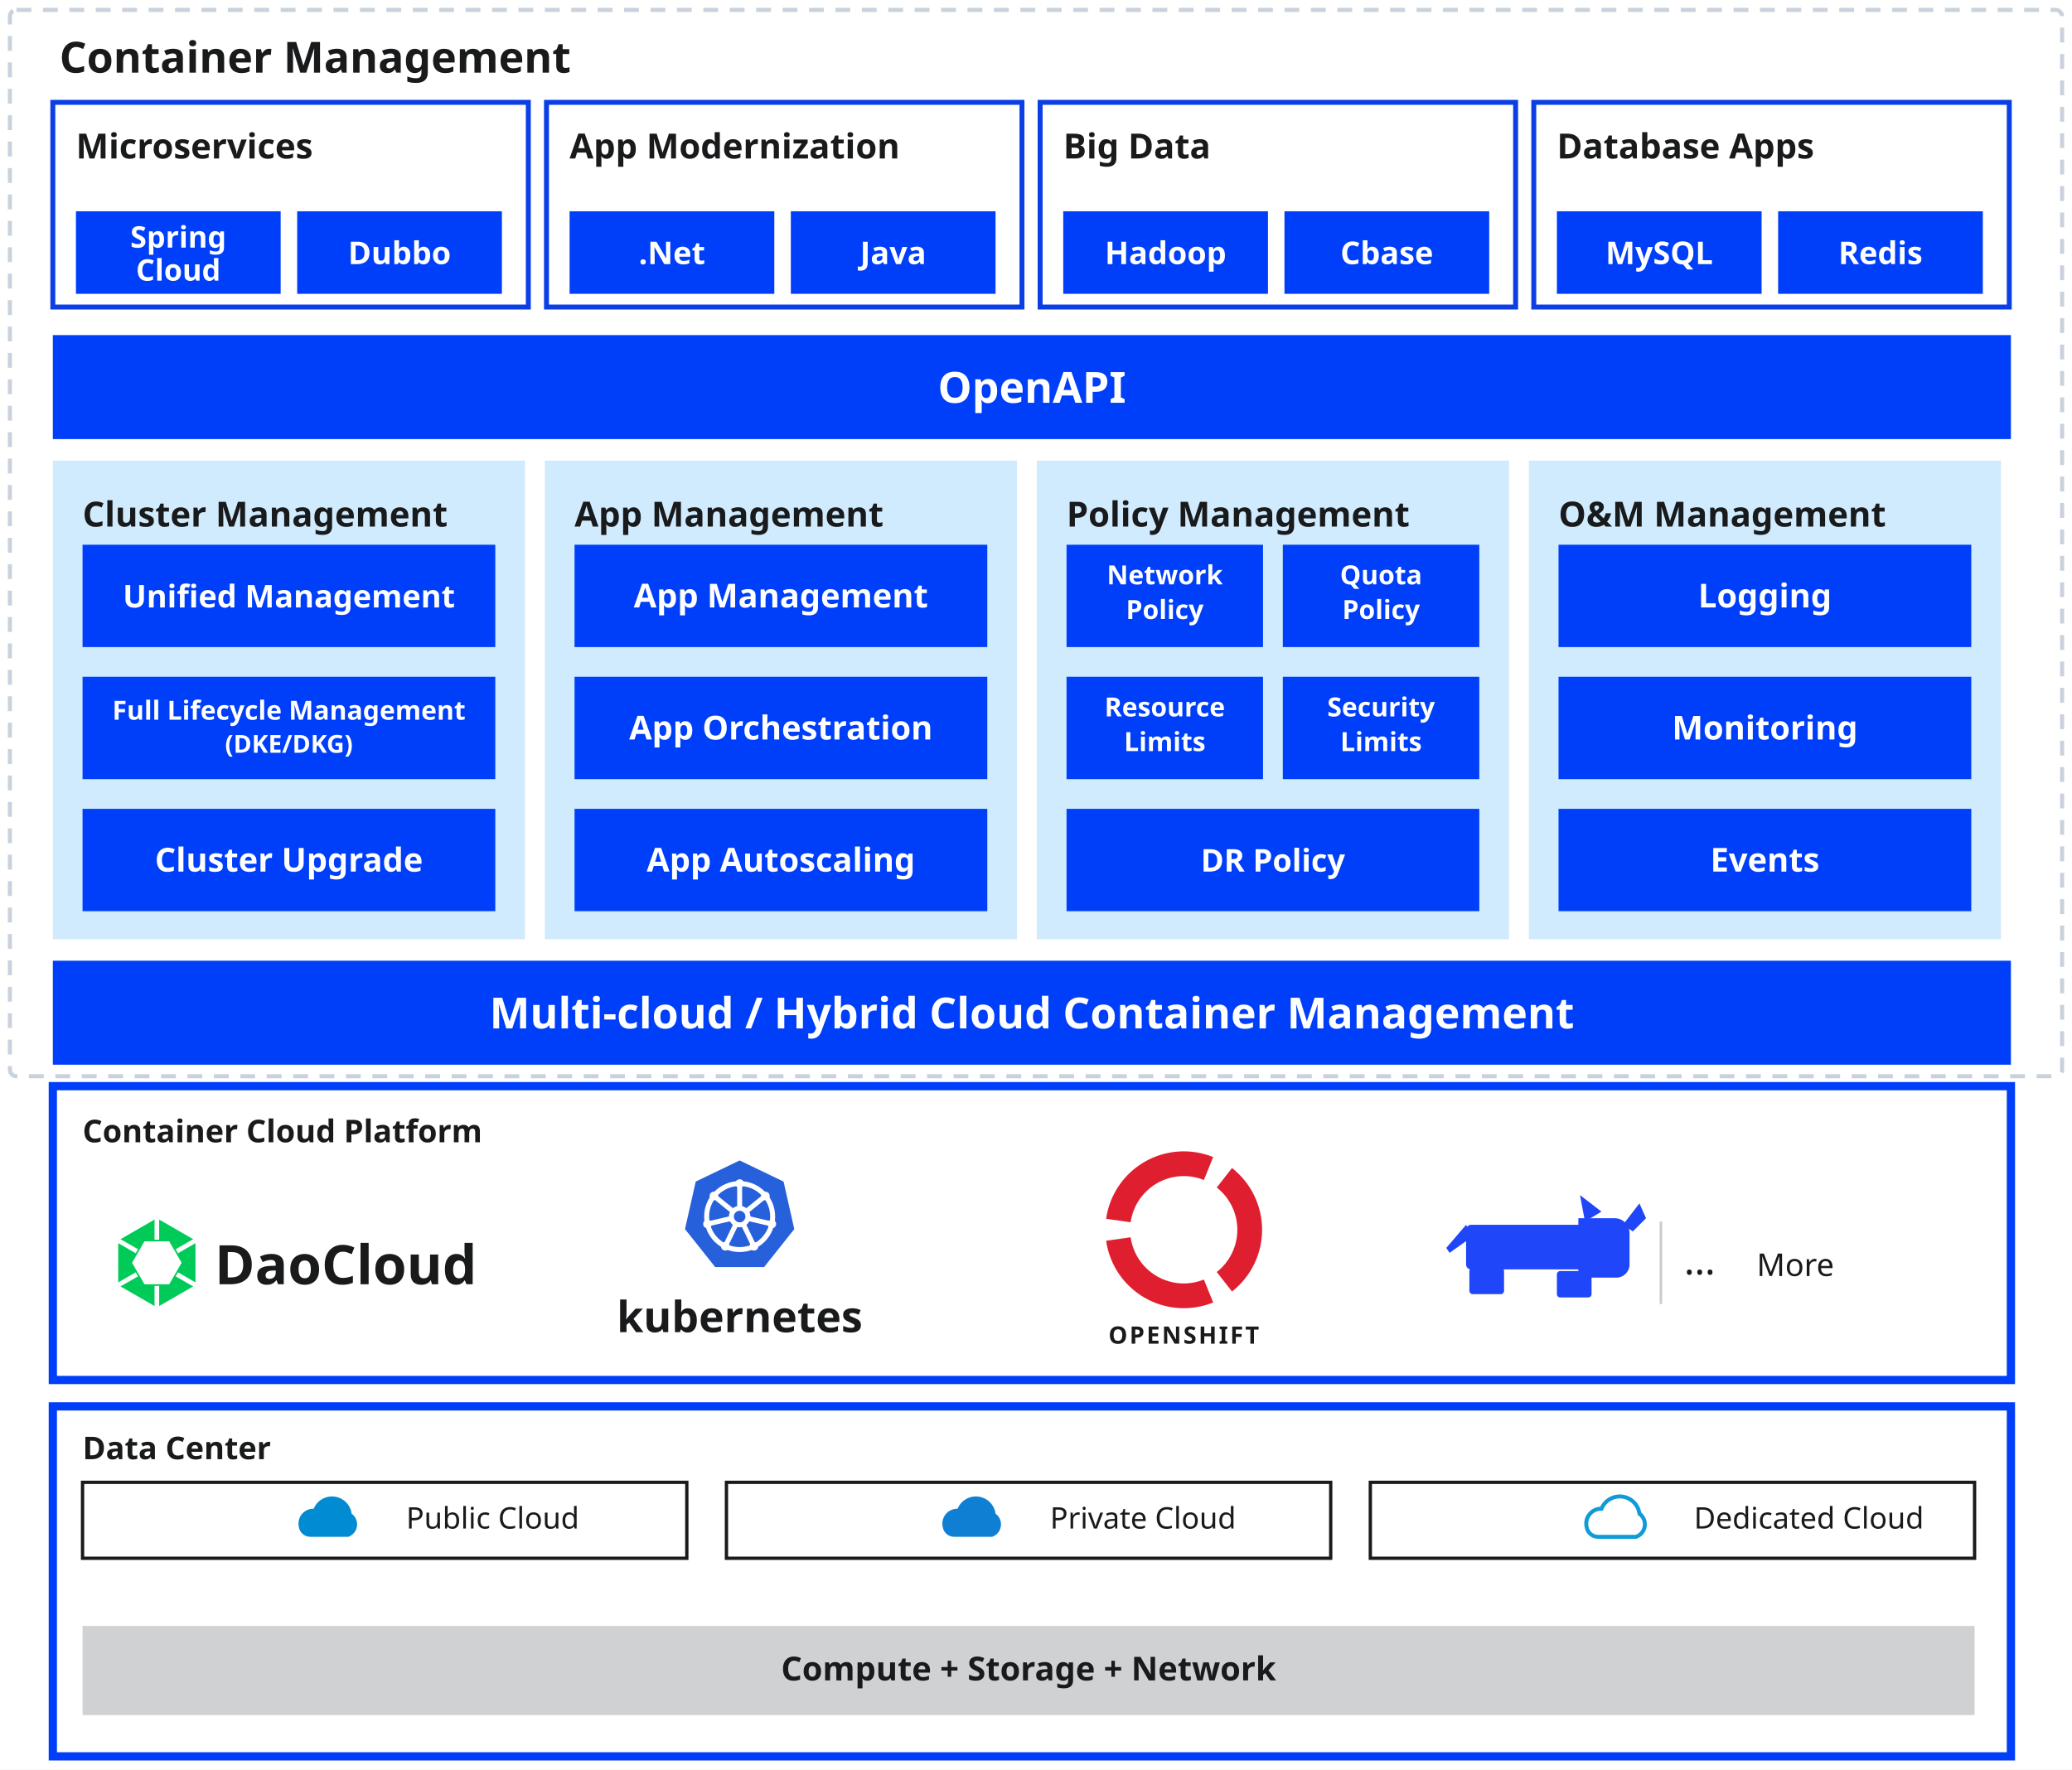
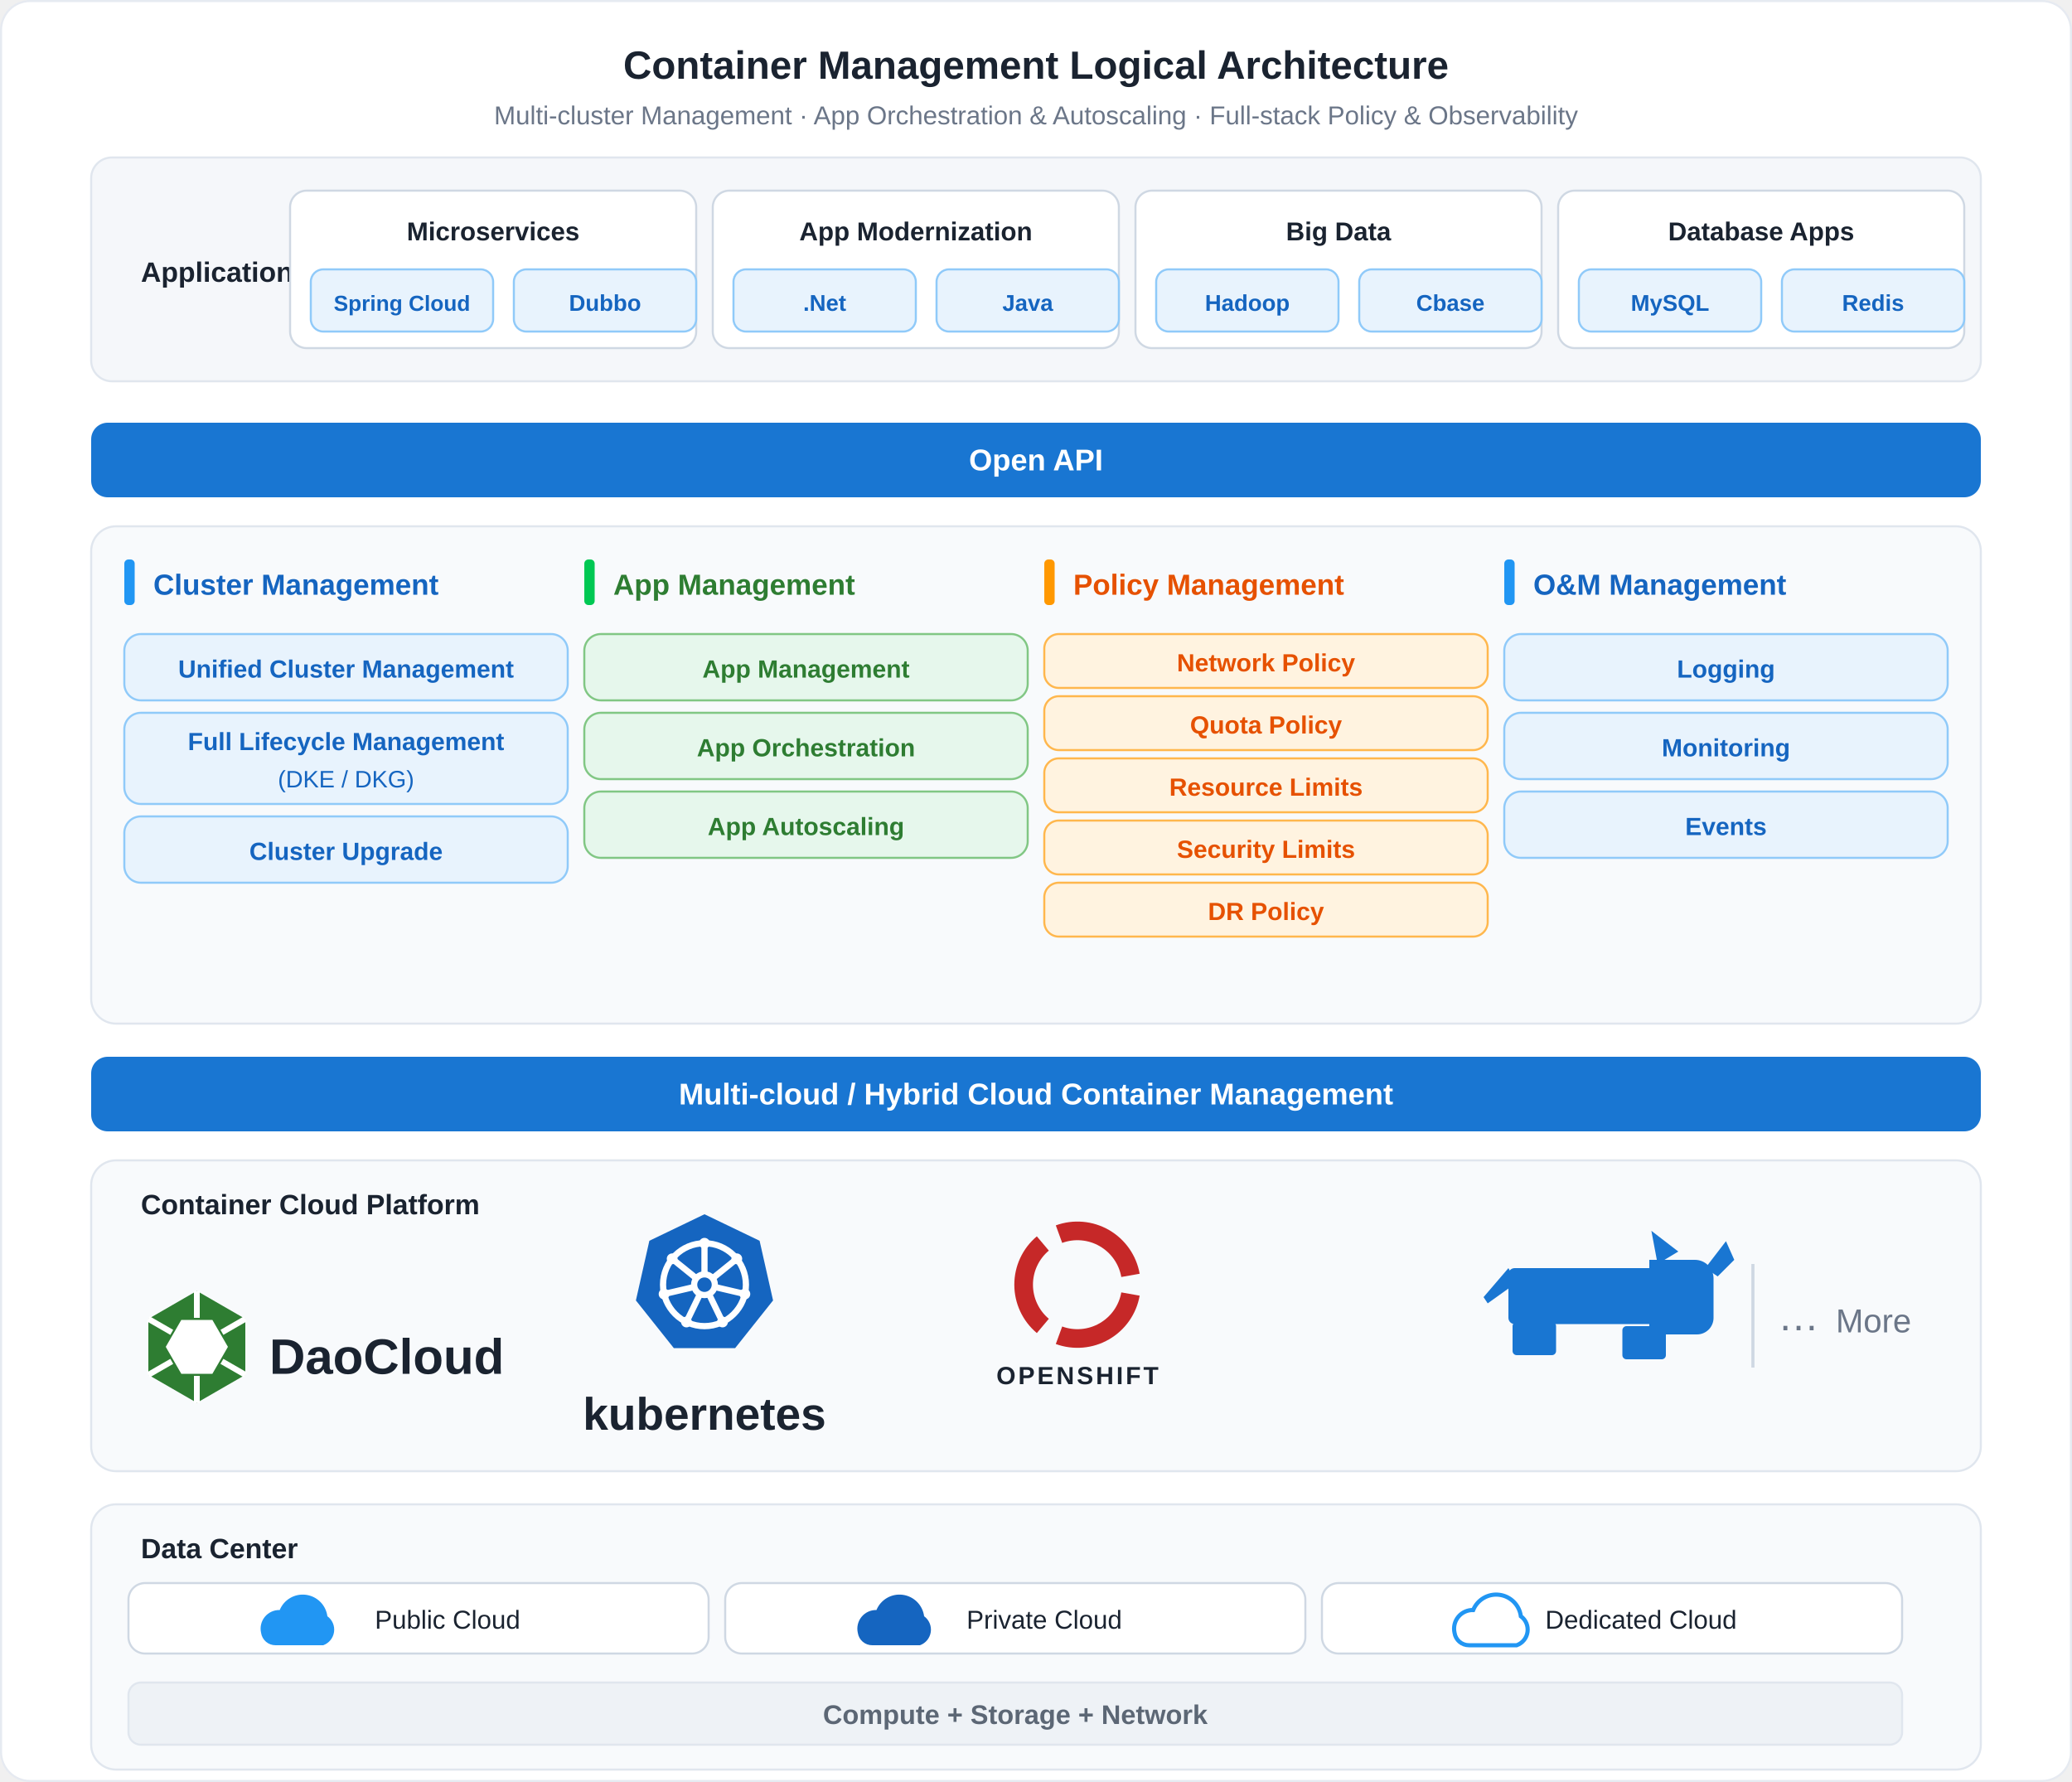
- <svg xmlns="http://www.w3.org/2000/svg" viewBox="0 0 1255 1072" width="100%" role="img" aria-label="DCE Container Management logical architecture" font-family="'Noto Sans','Helvetica Neue',Arial,system-ui,sans-serif">
-   <rect width="1255" height="1072" fill="#FFFFFF" />
-   <rect x="6" y="6" width="1243" height="646" rx="4" fill="none" stroke="#C9D2DC" stroke-width="2.5" stroke-dasharray="9 7" />
-   <text x="36" y="44" font-size="26" font-weight="700" fill="#191A1B">Container Management</text>
-   <rect x="32" y="62" width="288" height="124" fill="#FFFFFF" stroke="#0B3FE5" stroke-width="3" />
-   <text x="46" y="96" font-size="21" font-weight="700" fill="#191A1B">Microservices</text>
-   <rect x="46" y="128" width="124" height="50" fill="#003FF9" />
-   <text x="108.0" y="150" font-size="18" font-weight="600" fill="#FFFFFF" text-anchor="middle">Spring</text>
-   <text x="108.0" y="170" font-size="18" font-weight="600" fill="#FFFFFF" text-anchor="middle">Cloud</text>
-   <rect x="180" y="128" width="124" height="50" fill="#003FF9" />
-   <text x="242.0" y="160.0" font-size="19" font-weight="600" fill="#FFFFFF" text-anchor="middle">Dubbo</text>
-   <rect x="331" y="62" width="288" height="124" fill="#FFFFFF" stroke="#0B3FE5" stroke-width="3" />
-   <text x="345" y="96" font-size="21" font-weight="700" fill="#191A1B">App Modernization</text>
-   <rect x="345" y="128" width="124" height="50" fill="#003FF9" />
-   <text x="407.0" y="160.0" font-size="19" font-weight="600" fill="#FFFFFF" text-anchor="middle">.Net</text>
-   <rect x="479" y="128" width="124" height="50" fill="#003FF9" />
-   <text x="541.0" y="160.0" font-size="19" font-weight="600" fill="#FFFFFF" text-anchor="middle">Java</text>
-   <rect x="630" y="62" width="288" height="124" fill="#FFFFFF" stroke="#0B3FE5" stroke-width="3" />
-   <text x="644" y="96" font-size="21" font-weight="700" fill="#191A1B">Big Data</text>
-   <rect x="644" y="128" width="124" height="50" fill="#003FF9" />
-   <text x="706.0" y="160.0" font-size="19" font-weight="600" fill="#FFFFFF" text-anchor="middle">Hadoop</text>
-   <rect x="778" y="128" width="124" height="50" fill="#003FF9" />
-   <text x="840.0" y="160.0" font-size="19" font-weight="600" fill="#FFFFFF" text-anchor="middle">Cbase</text>
-   <rect x="929" y="62" width="288" height="124" fill="#FFFFFF" stroke="#0B3FE5" stroke-width="3" />
-   <text x="943" y="96" font-size="21" font-weight="700" fill="#191A1B">Database Apps</text>
-   <rect x="943" y="128" width="124" height="50" fill="#003FF9" />
-   <text x="1005.0" y="160.0" font-size="19" font-weight="600" fill="#FFFFFF" text-anchor="middle">MySQL</text>
-   <rect x="1077" y="128" width="124" height="50" fill="#003FF9" />
-   <text x="1139.0" y="160.0" font-size="19" font-weight="600" fill="#FFFFFF" text-anchor="middle">Redis</text>
-   <rect x="32" y="203" width="1186" height="63" fill="#003FF9" />
-   <text x="625" y="244" font-size="26" font-weight="700" fill="#FFFFFF" text-anchor="middle">OpenAPI</text>
-   <rect x="32" y="279" width="286" height="290" fill="#D1EBFE" />
-   <text x="50" y="319" font-size="21" font-weight="700" fill="#191A1B">Cluster Management</text>
-   <rect x="50" y="330" width="250" height="62" fill="#003FF9" />
-   <text x="175" y="368.0" font-size="19" font-weight="600" fill="#FFFFFF" text-anchor="middle">Unified Management</text>
-   <rect x="50" y="410" width="250" height="62" fill="#003FF9" />
-   <text x="175" y="436" font-size="16" font-weight="600" fill="#FFFFFF" text-anchor="middle">Full Lifecycle Management</text>
-   <text x="175" y="456" font-size="15" font-weight="600" fill="#FFFFFF" text-anchor="middle">(DKE/DKG)</text>
-   <rect x="50" y="490" width="250" height="62" fill="#003FF9" />
-   <text x="175" y="528.0" font-size="20" font-weight="600" fill="#FFFFFF" text-anchor="middle">Cluster Upgrade</text>
-   <rect x="330" y="279" width="286" height="290" fill="#D1EBFE" />
-   <text x="348" y="319" font-size="21" font-weight="700" fill="#191A1B">App Management</text>
-   <rect x="348" y="330" width="250" height="62" fill="#003FF9" />
-   <text x="473" y="368.0" font-size="20" font-weight="600" fill="#FFFFFF" text-anchor="middle">App Management</text>
-   <rect x="348" y="410" width="250" height="62" fill="#003FF9" />
-   <text x="473" y="448.0" font-size="20" font-weight="600" fill="#FFFFFF" text-anchor="middle">App Orchestration</text>
-   <rect x="348" y="490" width="250" height="62" fill="#003FF9" />
-   <text x="473" y="528.0" font-size="20" font-weight="600" fill="#FFFFFF" text-anchor="middle">App Autoscaling</text>
-   <rect x="628" y="279" width="286" height="290" fill="#D1EBFE" />
-   <text x="646" y="319" font-size="21" font-weight="700" fill="#191A1B">Policy Management</text>
-   <rect x="646" y="330" width="119" height="62" fill="#003FF9" />
-   <text x="705.5" y="354" font-size="16" font-weight="600" fill="#FFFFFF" text-anchor="middle">Network</text>
-   <text x="705.5" y="375" font-size="16" font-weight="600" fill="#FFFFFF" text-anchor="middle">Policy</text>
-   <rect x="777" y="330" width="119" height="62" fill="#003FF9" />
-   <text x="836.5" y="354" font-size="16" font-weight="600" fill="#FFFFFF" text-anchor="middle">Quota</text>
-   <text x="836.5" y="375" font-size="16" font-weight="600" fill="#FFFFFF" text-anchor="middle">Policy</text>
-   <rect x="646" y="410" width="119" height="62" fill="#003FF9" />
-   <text x="705.5" y="434" font-size="16" font-weight="600" fill="#FFFFFF" text-anchor="middle">Resource</text>
-   <text x="705.5" y="455" font-size="16" font-weight="600" fill="#FFFFFF" text-anchor="middle">Limits</text>
-   <rect x="777" y="410" width="119" height="62" fill="#003FF9" />
-   <text x="836.5" y="434" font-size="16" font-weight="600" fill="#FFFFFF" text-anchor="middle">Security</text>
-   <text x="836.5" y="455" font-size="16" font-weight="600" fill="#FFFFFF" text-anchor="middle">Limits</text>
-   <rect x="646" y="490" width="250" height="62" fill="#003FF9" />
-   <text x="771" y="528.0" font-size="19" font-weight="600" fill="#FFFFFF" text-anchor="middle">DR Policy</text>
-   <rect x="926" y="279" width="286" height="290" fill="#D1EBFE" />
-   <text x="944" y="319" font-size="21" font-weight="700" fill="#191A1B">O&amp;M Management</text>
-   <rect x="944" y="330" width="250" height="62" fill="#003FF9" />
-   <text x="1069" y="368.0" font-size="20" font-weight="600" fill="#FFFFFF" text-anchor="middle">Logging</text>
-   <rect x="944" y="410" width="250" height="62" fill="#003FF9" />
-   <text x="1069" y="448.0" font-size="20" font-weight="600" fill="#FFFFFF" text-anchor="middle">Monitoring</text>
-   <rect x="944" y="490" width="250" height="62" fill="#003FF9" />
-   <text x="1069" y="528.0" font-size="20" font-weight="600" fill="#FFFFFF" text-anchor="middle">Events</text>
-   <rect x="32" y="582" width="1186" height="63" fill="#003FF9" />
-   <text x="625" y="623" font-size="26" font-weight="700" fill="#FFFFFF" text-anchor="middle">Multi-cloud / Hybrid Cloud Container Management</text>
-   <rect x="32" y="658" width="1186" height="178" fill="#FFFFFF" stroke="#003FF9" stroke-width="5" />
-   <text x="50" y="692" font-size="19" font-weight="700" fill="#191A1B">Container Cloud Platform</text>
-   <polygon points="95.0,738.0 71.6,751.5 71.6,778.5 95.0,792.0 118.4,778.5 118.4,751.5" fill="#00CB59" />
-   <polygon points="102.5,752.0 87.5,752.0 80.0,765.0 87.5,778.0 102.5,778.0 110.0,765.0" fill="#FFFFFF" />
-   <line x1="95.0" y1="751.0" x2="95.0" y2="738.0" stroke="#FFFFFF" stroke-width="2.8" />
-   <line x1="82.9" y1="758.0" x2="71.6" y2="751.5" stroke="#FFFFFF" stroke-width="2.8" />
-   <line x1="82.9" y1="772.0" x2="71.6" y2="778.5" stroke="#FFFFFF" stroke-width="2.8" />
-   <line x1="95.0" y1="779.0" x2="95.0" y2="792.0" stroke="#FFFFFF" stroke-width="2.8" />
-   <line x1="107.1" y1="772.0" x2="118.4" y2="778.5" stroke="#FFFFFF" stroke-width="2.8" />
-   <line x1="107.1" y1="758.0" x2="118.4" y2="751.5" stroke="#FFFFFF" stroke-width="2.8" />
-   <text x="130" y="778" font-size="33" font-weight="700" fill="#191A1B">DaoCloud</text>
-   <polygon points="448.0,703.0 421.4,715.8 414.9,744.6 433.2,767.6 462.8,767.6 481.1,744.6 474.6,715.8" fill="#2760DB" />
-   <circle cx="448" cy="737" r="20" fill="none" stroke="#FFFFFF" stroke-width="3" />
-   <line x1="448.0" y1="731.0" x2="448.0" y2="717.0" stroke="#FFFFFF" stroke-width="3" stroke-linecap="round" />
-   <circle cx="448.0" cy="717.0" r="2.6" fill="#FFFFFF" />
-   <line x1="443.3" y1="733.3" x2="432.4" y2="724.5" stroke="#FFFFFF" stroke-width="3" stroke-linecap="round" />
-   <circle cx="432.4" cy="724.5" r="2.6" fill="#FFFFFF" />
-   <line x1="442.2" y1="738.3" x2="428.5" y2="741.5" stroke="#FFFFFF" stroke-width="3" stroke-linecap="round" />
-   <circle cx="428.5" cy="741.5" r="2.6" fill="#FFFFFF" />
-   <line x1="445.4" y1="742.4" x2="439.3" y2="755.0" stroke="#FFFFFF" stroke-width="3" stroke-linecap="round" />
-   <circle cx="439.3" cy="755.0" r="2.6" fill="#FFFFFF" />
-   <line x1="450.6" y1="742.4" x2="456.7" y2="755.0" stroke="#FFFFFF" stroke-width="3" stroke-linecap="round" />
-   <circle cx="456.7" cy="755.0" r="2.6" fill="#FFFFFF" />
-   <line x1="453.8" y1="738.3" x2="467.5" y2="741.5" stroke="#FFFFFF" stroke-width="3" stroke-linecap="round" />
-   <circle cx="467.5" cy="741.5" r="2.6" fill="#FFFFFF" />
-   <line x1="452.7" y1="733.3" x2="463.6" y2="724.5" stroke="#FFFFFF" stroke-width="3" stroke-linecap="round" />
-   <circle cx="463.6" cy="724.5" r="2.6" fill="#FFFFFF" />
-   <circle cx="448" cy="737" r="5" fill="none" stroke="#FFFFFF" stroke-width="3" />
-   <text x="448" y="807" font-size="26" font-weight="700" fill="#191A1B" text-anchor="middle">kubernetes</text>
-   <path d="M732.0 707.9 A40 40 0 0 0 677.4 739.4" fill="none" stroke="#DF1F30" stroke-width="15" />
-   <path d="M677.4 750.6 A40 40 0 0 0 732.0 782.1" fill="none" stroke="#DF1F30" stroke-width="15" />
-   <path d="M741.6 776.5 A40 40 0 0 0 741.6 713.5" fill="none" stroke="#DF1F30" stroke-width="15" />
-   <text x="717" y="814" font-size="14.5" font-weight="700" fill="#191A1B" letter-spacing="1.2" text-anchor="middle">OPENSHIFT</text>
-   <g fill="#1F46F9">
-     <rect x="888" y="742" width="74" height="27" rx="3" />
-     <path d="M956 738 h22 a9 9 0 0 1 9 9 v19 a8 8 0 0 1 -8 8 h-23 z" />
-     <path d="M960 740 l-3 -16 l13 10 z" />
-     <path d="M983 742 l10 -13 l4 9 l-8 8 z" />
-     <rect x="890" y="768" width="21" height="16" rx="2" />
-     <rect x="943" y="770" width="21" height="16" rx="2" />
-     <path d="M888 742 l4 7 l-14 10 l-2 -3 z" />
+ <svg xmlns="http://www.w3.org/2000/svg" viewBox="0 0 1000 860" width="100%" role="img" aria-labelledby="ktitle kdesc" font-family="-apple-system,'Segoe UI','Helvetica Neue',Arial,system-ui,sans-serif">
+   <style>
+     @media (prefers-color-scheme: dark) {
+       rect[x="0.5"] { fill: rgba(255,255,255,0.015); stroke: #2e3540; }
+       [fill="#ffffff"]:not([x="0.5"]) { fill: #232936; }
+       [fill="#f5f7fa"] { fill: #1e2530; }
+       [fill="#f8fafc"] { fill: #1a212c; }
+       [fill="#eef2f6"] { fill: #232b38; }
+       [fill="#e8f3fd"] { fill: #1c2838; }
+       [fill="#e6f7ec"] { fill: #1b2c22; }
+       [fill="#fff3e0"] { fill: #2b2519; }
+       [fill="#1a2330"] { fill: #e6ebf2; }
+       [fill="#5c6775"] { fill: #b6bfcb; }
+       [fill="#6b7688"] { fill: #8b95a5; }
+       [fill="#1565c0"] { fill: #64b5f6; }
+       [fill="#2e7d32"] { fill: #81c784; }
+       [fill="#e65100"] { fill: #ffb74d; }
+       [fill="#c62828"] { fill: #ef9a9a; }
+       [fill="#1976d2"] { fill: #42a5f5; }
+       [fill="#2196f3"] { fill: #42a5f5; }
+       [stroke="#e0e6ee"] { stroke: #2e3540; }
+       [stroke="#e6eaf1"] { stroke: #2e3540; }
+       [stroke="#cfd8e3"] { stroke: #3a4450; }
+       [stroke="#90caf9"] { stroke: #2c4a6e; }
+       [stroke="#81c784"] { stroke: #2c5940; }
+       [stroke="#ffb74d"] { stroke: #5c4a26; }
+       [stroke="#2196f3"] { stroke: #42a5f5; }
+       [stroke="#ffffff"] { stroke: #232936; }
+     }
+   </style>
+   <rect x="0.5" y="0.5" width="999" height="859" rx="14" fill="#ffffff" stroke="#e6eaf1" />
+   <text x="500" text-anchor="middle" y="38" font-size="19" font-weight="600" fill="#1a2330">Container Management Logical Architecture</text>
+   <text x="500" text-anchor="middle" y="60" font-size="12.5" fill="#6b7688">Multi-cluster Management · App Orchestration &amp; Autoscaling · Full-stack Policy &amp; Observability</text>
+   <rect x="44" y="76" width="912" height="108" rx="10" fill="#f5f7fa" stroke="#e0e6ee" />
+   <text x="68" y="136" font-size="13.5" font-weight="700" fill="#1a2330">Applications</text>
+   <g text-anchor="middle">
+     <rect x="140" y="92" width="196" height="76" rx="8" fill="#ffffff" stroke="#cfd8e3" />
+     <text x="238" y="116" font-size="12.5" font-weight="700" fill="#1a2330">Microservices</text>
+     <rect x="150" y="130" width="88" height="30" rx="6" fill="#e8f3fd" stroke="#90caf9" />
+     <text x="194" y="150" font-size="10.5" font-weight="600" fill="#1565c0">Spring Cloud</text>
+     <rect x="248" y="130" width="88" height="30" rx="6" fill="#e8f3fd" stroke="#90caf9" />
+     <text x="292" y="150" font-size="11" font-weight="600" fill="#1565c0">Dubbo</text>
+     <rect x="344" y="92" width="196" height="76" rx="8" fill="#ffffff" stroke="#cfd8e3" />
+     <text x="442" y="116" font-size="12.5" font-weight="700" fill="#1a2330">App Modernization</text>
+     <rect x="354" y="130" width="88" height="30" rx="6" fill="#e8f3fd" stroke="#90caf9" />
+     <text x="398" y="150" font-size="11" font-weight="600" fill="#1565c0">.Net</text>
+     <rect x="452" y="130" width="88" height="30" rx="6" fill="#e8f3fd" stroke="#90caf9" />
+     <text x="496" y="150" font-size="11" font-weight="600" fill="#1565c0">Java</text>
+     <rect x="548" y="92" width="196" height="76" rx="8" fill="#ffffff" stroke="#cfd8e3" />
+     <text x="646" y="116" font-size="12.5" font-weight="700" fill="#1a2330">Big Data</text>
+     <rect x="558" y="130" width="88" height="30" rx="6" fill="#e8f3fd" stroke="#90caf9" />
+     <text x="602" y="150" font-size="11" font-weight="600" fill="#1565c0">Hadoop</text>
+     <rect x="656" y="130" width="88" height="30" rx="6" fill="#e8f3fd" stroke="#90caf9" />
+     <text x="700" y="150" font-size="11" font-weight="600" fill="#1565c0">Cbase</text>
+     <rect x="752" y="92" width="196" height="76" rx="8" fill="#ffffff" stroke="#cfd8e3" />
+     <text x="850" y="116" font-size="12.5" font-weight="700" fill="#1a2330">Database Apps</text>
+     <rect x="762" y="130" width="88" height="30" rx="6" fill="#e8f3fd" stroke="#90caf9" />
+     <text x="806" y="150" font-size="11" font-weight="600" fill="#1565c0">MySQL</text>
+     <rect x="860" y="130" width="88" height="30" rx="6" fill="#e8f3fd" stroke="#90caf9" />
+     <text x="904" y="150" font-size="11" font-weight="600" fill="#1565c0">Redis</text>
  </g>
-   <line x1="1006" y1="740" x2="1006" y2="790" stroke="#C9CCCE" stroke-width="1.5" />
-   <text x="1020" y="772" font-size="24" fill="#191A1B">…</text>
-   <text x="1064" y="773" font-size="19" fill="#191A1B">More</text>
-   <rect x="32" y="852" width="1186" height="212" fill="#FFFFFF" stroke="#003FF9" stroke-width="5" />
-   <text x="50" y="884" font-size="19" font-weight="700" fill="#191A1B">Data Center</text>
-   <rect x="50" y="898" width="366" height="46" fill="#FFFFFF" stroke="#191A1B" stroke-width="2" />
-   <path d="M181 925 a9 9 0 0 1 9 -11 a12 12 0 0 1 23 3 a8 8 0 0 1 -2 14 h-23 a7 7 0 0 1 -7 -6 z" fill="#008BD2" />
-   <text x="246" y="926" font-size="18" fill="#191A1B">Public Cloud</text>
-   <rect x="440" y="898" width="366" height="46" fill="#FFFFFF" stroke="#191A1B" stroke-width="2" />
-   <path d="M571 925 a9 9 0 0 1 9 -11 a12 12 0 0 1 23 3 a8 8 0 0 1 -2 14 h-23 a7 7 0 0 1 -7 -6 z" fill="#0F7FD4" />
-   <text x="636" y="926" font-size="18" fill="#191A1B">Private Cloud</text>
-   <rect x="830" y="898" width="366" height="46" fill="#FFFFFF" stroke="#191A1B" stroke-width="2" />
-   <path d="M961 925 a9 9 0 0 1 9 -11 a12 12 0 0 1 23 3 a8 8 0 0 1 -2 14 h-23 a7 7 0 0 1 -7 -6 z" fill="none" stroke="#0F9BD8" stroke-width="2.4" />
-   <text x="1026" y="926" font-size="18" fill="#191A1B">Dedicated Cloud</text>
-   <rect x="50" y="985" width="1146" height="54" fill="#CFD1D2" />
-   <text x="623" y="1018" font-size="20" font-weight="700" fill="#191A1B" text-anchor="middle">Compute + Storage + Network</text>
-   <style>
- @media (prefers-color-scheme: dark) {
-   circle[fill="#FFFFFF" i]{fill:#232a36}
-   line[stroke="#C9CCCE" i]{stroke:#8a94a6}
-   polygon[fill="#FFFFFF" i]{fill:#232a36}
-   rect[fill="#CFD1D2" i]{fill:#2b3444}
-   rect[fill="#D1EBFE" i]{fill:#232a36}
-   rect[fill="#FFFFFF" i]{fill:#232a36}
-   rect[stroke="#191A1B" i]{stroke:#cfd6e0}
-   rect[stroke="#C9D2DC" i]{stroke:#8a94a6}
-   text[fill="#191A1B" i]{fill:#dfe5ee}
- }
- </style>
+   <rect x="44" y="204" width="912" height="36" rx="8" fill="#1976d2" />
+   <text x="500" text-anchor="middle" y="227" font-size="14.5" font-weight="700" fill="#ffffff">Open API</text>
+   <rect x="44" y="254" width="912" height="240" rx="12" fill="#f8fafc" stroke="#e0e6ee" />
+   <rect x="60" y="270" width="5" height="22" rx="2" fill="#2196f3" />
+   <text x="74" y="287" font-size="14" font-weight="700" fill="#1565c0">Cluster Management</text>
+   <g text-anchor="middle">
+     <rect x="60" y="306" width="214" height="32" rx="8" fill="#e8f3fd" stroke="#90caf9" />
+     <text x="167" y="327" font-size="12" font-weight="600" fill="#1565c0">Unified Cluster Management</text>
+     <rect x="60" y="344" width="214" height="44" rx="8" fill="#e8f3fd" stroke="#90caf9" />
+     <text x="167" y="362" font-size="12" font-weight="600" fill="#1565c0">Full Lifecycle Management</text>
+     <text x="167" y="380" font-size="11.5" fill="#1565c0">(DKE / DKG)</text>
+     <rect x="60" y="394" width="214" height="32" rx="8" fill="#e8f3fd" stroke="#90caf9" />
+     <text x="167" y="415" font-size="12" font-weight="600" fill="#1565c0">Cluster Upgrade</text>
+   </g>
+   <rect x="282" y="270" width="5" height="22" rx="2" fill="#00c853" />
+   <text x="296" y="287" font-size="14" font-weight="700" fill="#2e7d32">App Management</text>
+   <g text-anchor="middle">
+     <rect x="282" y="306" width="214" height="32" rx="8" fill="#e6f7ec" stroke="#81c784" />
+     <text x="389" y="327" font-size="12" font-weight="600" fill="#2e7d32">App Management</text>
+     <rect x="282" y="344" width="214" height="32" rx="8" fill="#e6f7ec" stroke="#81c784" />
+     <text x="389" y="365" font-size="12" font-weight="600" fill="#2e7d32">App Orchestration</text>
+     <rect x="282" y="382" width="214" height="32" rx="8" fill="#e6f7ec" stroke="#81c784" />
+     <text x="389" y="403" font-size="12" font-weight="600" fill="#2e7d32">App Autoscaling</text>
+   </g>
+   <rect x="504" y="270" width="5" height="22" rx="2" fill="#ff9800" />
+   <text x="518" y="287" font-size="14" font-weight="700" fill="#e65100">Policy Management</text>
+   <g text-anchor="middle">
+     <rect x="504" y="306" width="214" height="26" rx="7" fill="#fff3e0" stroke="#ffb74d" />
+     <text x="611" y="324" font-size="12" font-weight="600" fill="#e65100">Network Policy</text>
+     <rect x="504" y="336" width="214" height="26" rx="7" fill="#fff3e0" stroke="#ffb74d" />
+     <text x="611" y="354" font-size="12" font-weight="600" fill="#e65100">Quota Policy</text>
+     <rect x="504" y="366" width="214" height="26" rx="7" fill="#fff3e0" stroke="#ffb74d" />
+     <text x="611" y="384" font-size="12" font-weight="600" fill="#e65100">Resource Limits</text>
+     <rect x="504" y="396" width="214" height="26" rx="7" fill="#fff3e0" stroke="#ffb74d" />
+     <text x="611" y="414" font-size="12" font-weight="600" fill="#e65100">Security Limits</text>
+     <rect x="504" y="426" width="214" height="26" rx="7" fill="#fff3e0" stroke="#ffb74d" />
+     <text x="611" y="444" font-size="12" font-weight="600" fill="#e65100">DR Policy</text>
+   </g>
+   <rect x="726" y="270" width="5" height="22" rx="2" fill="#2196f3" />
+   <text x="740" y="287" font-size="14" font-weight="700" fill="#1565c0">O&amp;M Management</text>
+   <g text-anchor="middle">
+     <rect x="726" y="306" width="214" height="32" rx="8" fill="#e8f3fd" stroke="#90caf9" />
+     <text x="833" y="327" font-size="12" font-weight="600" fill="#1565c0">Logging</text>
+     <rect x="726" y="344" width="214" height="32" rx="8" fill="#e8f3fd" stroke="#90caf9" />
+     <text x="833" y="365" font-size="12" font-weight="600" fill="#1565c0">Monitoring</text>
+     <rect x="726" y="382" width="214" height="32" rx="8" fill="#e8f3fd" stroke="#90caf9" />
+     <text x="833" y="403" font-size="12" font-weight="600" fill="#1565c0">Events</text>
+   </g>
+   <rect x="44" y="510" width="912" height="36" rx="8" fill="#1976d2" />
+   <text x="500" text-anchor="middle" y="533" font-size="14.5" font-weight="700" fill="#ffffff">Multi-cloud / Hybrid Cloud Container Management</text>
+   <rect x="44" y="560" width="912" height="150" rx="12" fill="#f8fafc" stroke="#e0e6ee" />
+   <text x="68" y="586" font-size="13.5" font-weight="700" fill="#1a2330">Container Cloud Platform</text>
+   <polygon points="95,623 71.6,636.5 71.6,663.5 95,677 118.4,663.5 118.4,636.5" fill="#2e7d32" />
+   <polygon points="102.5,637 87.5,637 80,650 87.5,663 102.5,663 110,650" fill="#ffffff" />
+   <line x1="95" y1="636" x2="95" y2="623" stroke="#ffffff" stroke-width="2.8" />
+   <line x1="82.9" y1="643" x2="71.6" y2="636.5" stroke="#ffffff" stroke-width="2.8" />
+   <line x1="82.9" y1="657" x2="71.6" y2="663.5" stroke="#ffffff" stroke-width="2.8" />
+   <line x1="95" y1="664" x2="95" y2="677" stroke="#ffffff" stroke-width="2.8" />
+   <line x1="107.1" y1="657" x2="118.4" y2="663.5" stroke="#ffffff" stroke-width="2.8" />
+   <line x1="107.1" y1="643" x2="118.4" y2="636.5" stroke="#ffffff" stroke-width="2.8" />
+   <text x="130" y="663" font-size="24" font-weight="700" fill="#1a2330">DaoCloud</text>
+   <polygon points="340,586 313.4,598.8 306.9,627.6 325.2,650.6 354.8,650.6 373.1,627.6 366.6,598.8" fill="#1565c0" />
+   <circle cx="340" cy="620" r="20" fill="none" stroke="#ffffff" stroke-width="3" />
+   <line x1="340" y1="614" x2="340" y2="600" stroke="#ffffff" stroke-width="3" stroke-linecap="round" />
+   <circle cx="340" cy="600" r="2.6" fill="#ffffff" />
+   <line x1="335.3" y1="616.3" x2="324.4" y2="607.5" stroke="#ffffff" stroke-width="3" stroke-linecap="round" />
+   <circle cx="324.4" cy="607.5" r="2.6" fill="#ffffff" />
+   <line x1="334.2" y1="621.3" x2="320.5" y2="624.5" stroke="#ffffff" stroke-width="3" stroke-linecap="round" />
+   <circle cx="320.5" cy="624.5" r="2.6" fill="#ffffff" />
+   <line x1="337.4" y1="625.4" x2="331.3" y2="638" stroke="#ffffff" stroke-width="3" stroke-linecap="round" />
+   <circle cx="331.3" cy="638" r="2.6" fill="#ffffff" />
+   <line x1="342.6" y1="625.4" x2="348.7" y2="638" stroke="#ffffff" stroke-width="3" stroke-linecap="round" />
+   <circle cx="348.7" cy="638" r="2.6" fill="#ffffff" />
+   <line x1="345.8" y1="621.3" x2="359.5" y2="624.5" stroke="#ffffff" stroke-width="3" stroke-linecap="round" />
+   <circle cx="359.5" cy="624.5" r="2.6" fill="#ffffff" />
+   <line x1="344.7" y1="616.3" x2="355.6" y2="607.5" stroke="#ffffff" stroke-width="3" stroke-linecap="round" />
+   <circle cx="355.6" cy="607.5" r="2.6" fill="#ffffff" />
+   <circle cx="340" cy="620" r="5" fill="none" stroke="#ffffff" stroke-width="3" />
+   <text x="340" y="690" font-size="22" font-weight="700" fill="#1a2330" text-anchor="middle">kubernetes</text>
+   <path d="M545.6 624.5 A26 26 0 0 1 511.1 644.4" fill="none" stroke="#c62828" stroke-width="9" />
+   <path d="M503.3 639.9 A26 26 0 0 1 503.3 600.1" fill="none" stroke="#c62828" stroke-width="9" />
+   <path d="M511.1 595.6 A26 26 0 0 1 545.6 615.5" fill="none" stroke="#c62828" stroke-width="9" />
+   <text x="520" y="668" font-size="12" font-weight="700" fill="#1a2330" letter-spacing="1.2" text-anchor="middle">OPENSHIFT</text>
+   <g fill="#1976d2">
+     <rect x="728" y="612" width="74" height="27" rx="3" />
+     <path d="M796 608 h22 a9 9 0 0 1 9 9 v19 a8 8 0 0 1 -8 8 h-23 z" />
+     <path d="M800 610 l-3 -16 l13 10 z" />
+     <path d="M823 612 l10 -13 l4 9 l-8 8 z" />
+     <rect x="730" y="638" width="21" height="16" rx="2" />
+     <rect x="783" y="640" width="21" height="16" rx="2" />
+     <path d="M728 612 l4 7 l-14 10 l-2 -3 z" />
+   </g>
+   <line x1="846" y1="610" x2="846" y2="660" stroke="#cfd8e3" stroke-width="1.5" />
+   <text x="858" y="642" font-size="20" fill="#6b7688">…</text>
+   <text x="886" y="643" font-size="16" fill="#6b7688">More</text>
+   <rect x="44" y="726" width="912" height="128" rx="12" fill="#f8fafc" stroke="#e0e6ee" />
+   <text x="68" y="752" font-size="13.5" font-weight="700" fill="#1a2330">Data Center</text>
+   <g text-anchor="middle">
+     <rect x="62" y="764" width="280" height="34" rx="8" fill="#ffffff" stroke="#cfd8e3" />
+     <path d="M126 788 a9 9 0 0 1 9 -11 a12 12 0 0 1 23 3 a8 8 0 0 1 -2 14 h-23 a7 7 0 0 1 -7 -6 z" fill="#2196f3" />
+     <text x="216" y="786" font-size="12.5" fill="#1a2330">Public Cloud</text>
+     <rect x="350" y="764" width="280" height="34" rx="8" fill="#ffffff" stroke="#cfd8e3" />
+     <path d="M414 788 a9 9 0 0 1 9 -11 a12 12 0 0 1 23 3 a8 8 0 0 1 -2 14 h-23 a7 7 0 0 1 -7 -6 z" fill="#1565c0" />
+     <text x="504" y="786" font-size="12.5" fill="#1a2330">Private Cloud</text>
+     <rect x="638" y="764" width="280" height="34" rx="8" fill="#ffffff" stroke="#cfd8e3" />
+     <path d="M702 788 a9 9 0 0 1 9 -11 a12 12 0 0 1 23 3 a8 8 0 0 1 -2 14 h-23 a7 7 0 0 1 -7 -6 z" fill="none" stroke="#2196f3" stroke-width="2" />
+     <text x="792" y="786" font-size="12.5" fill="#1a2330">Dedicated Cloud</text>
+   </g>
+   <rect x="62" y="812" width="856" height="30" rx="6" fill="#eef2f6" stroke="#e0e6ee" />
+   <text x="490" text-anchor="middle" y="832" font-size="13" font-weight="700" fill="#5c6775">Compute + Storage + Network</text>
</svg>
